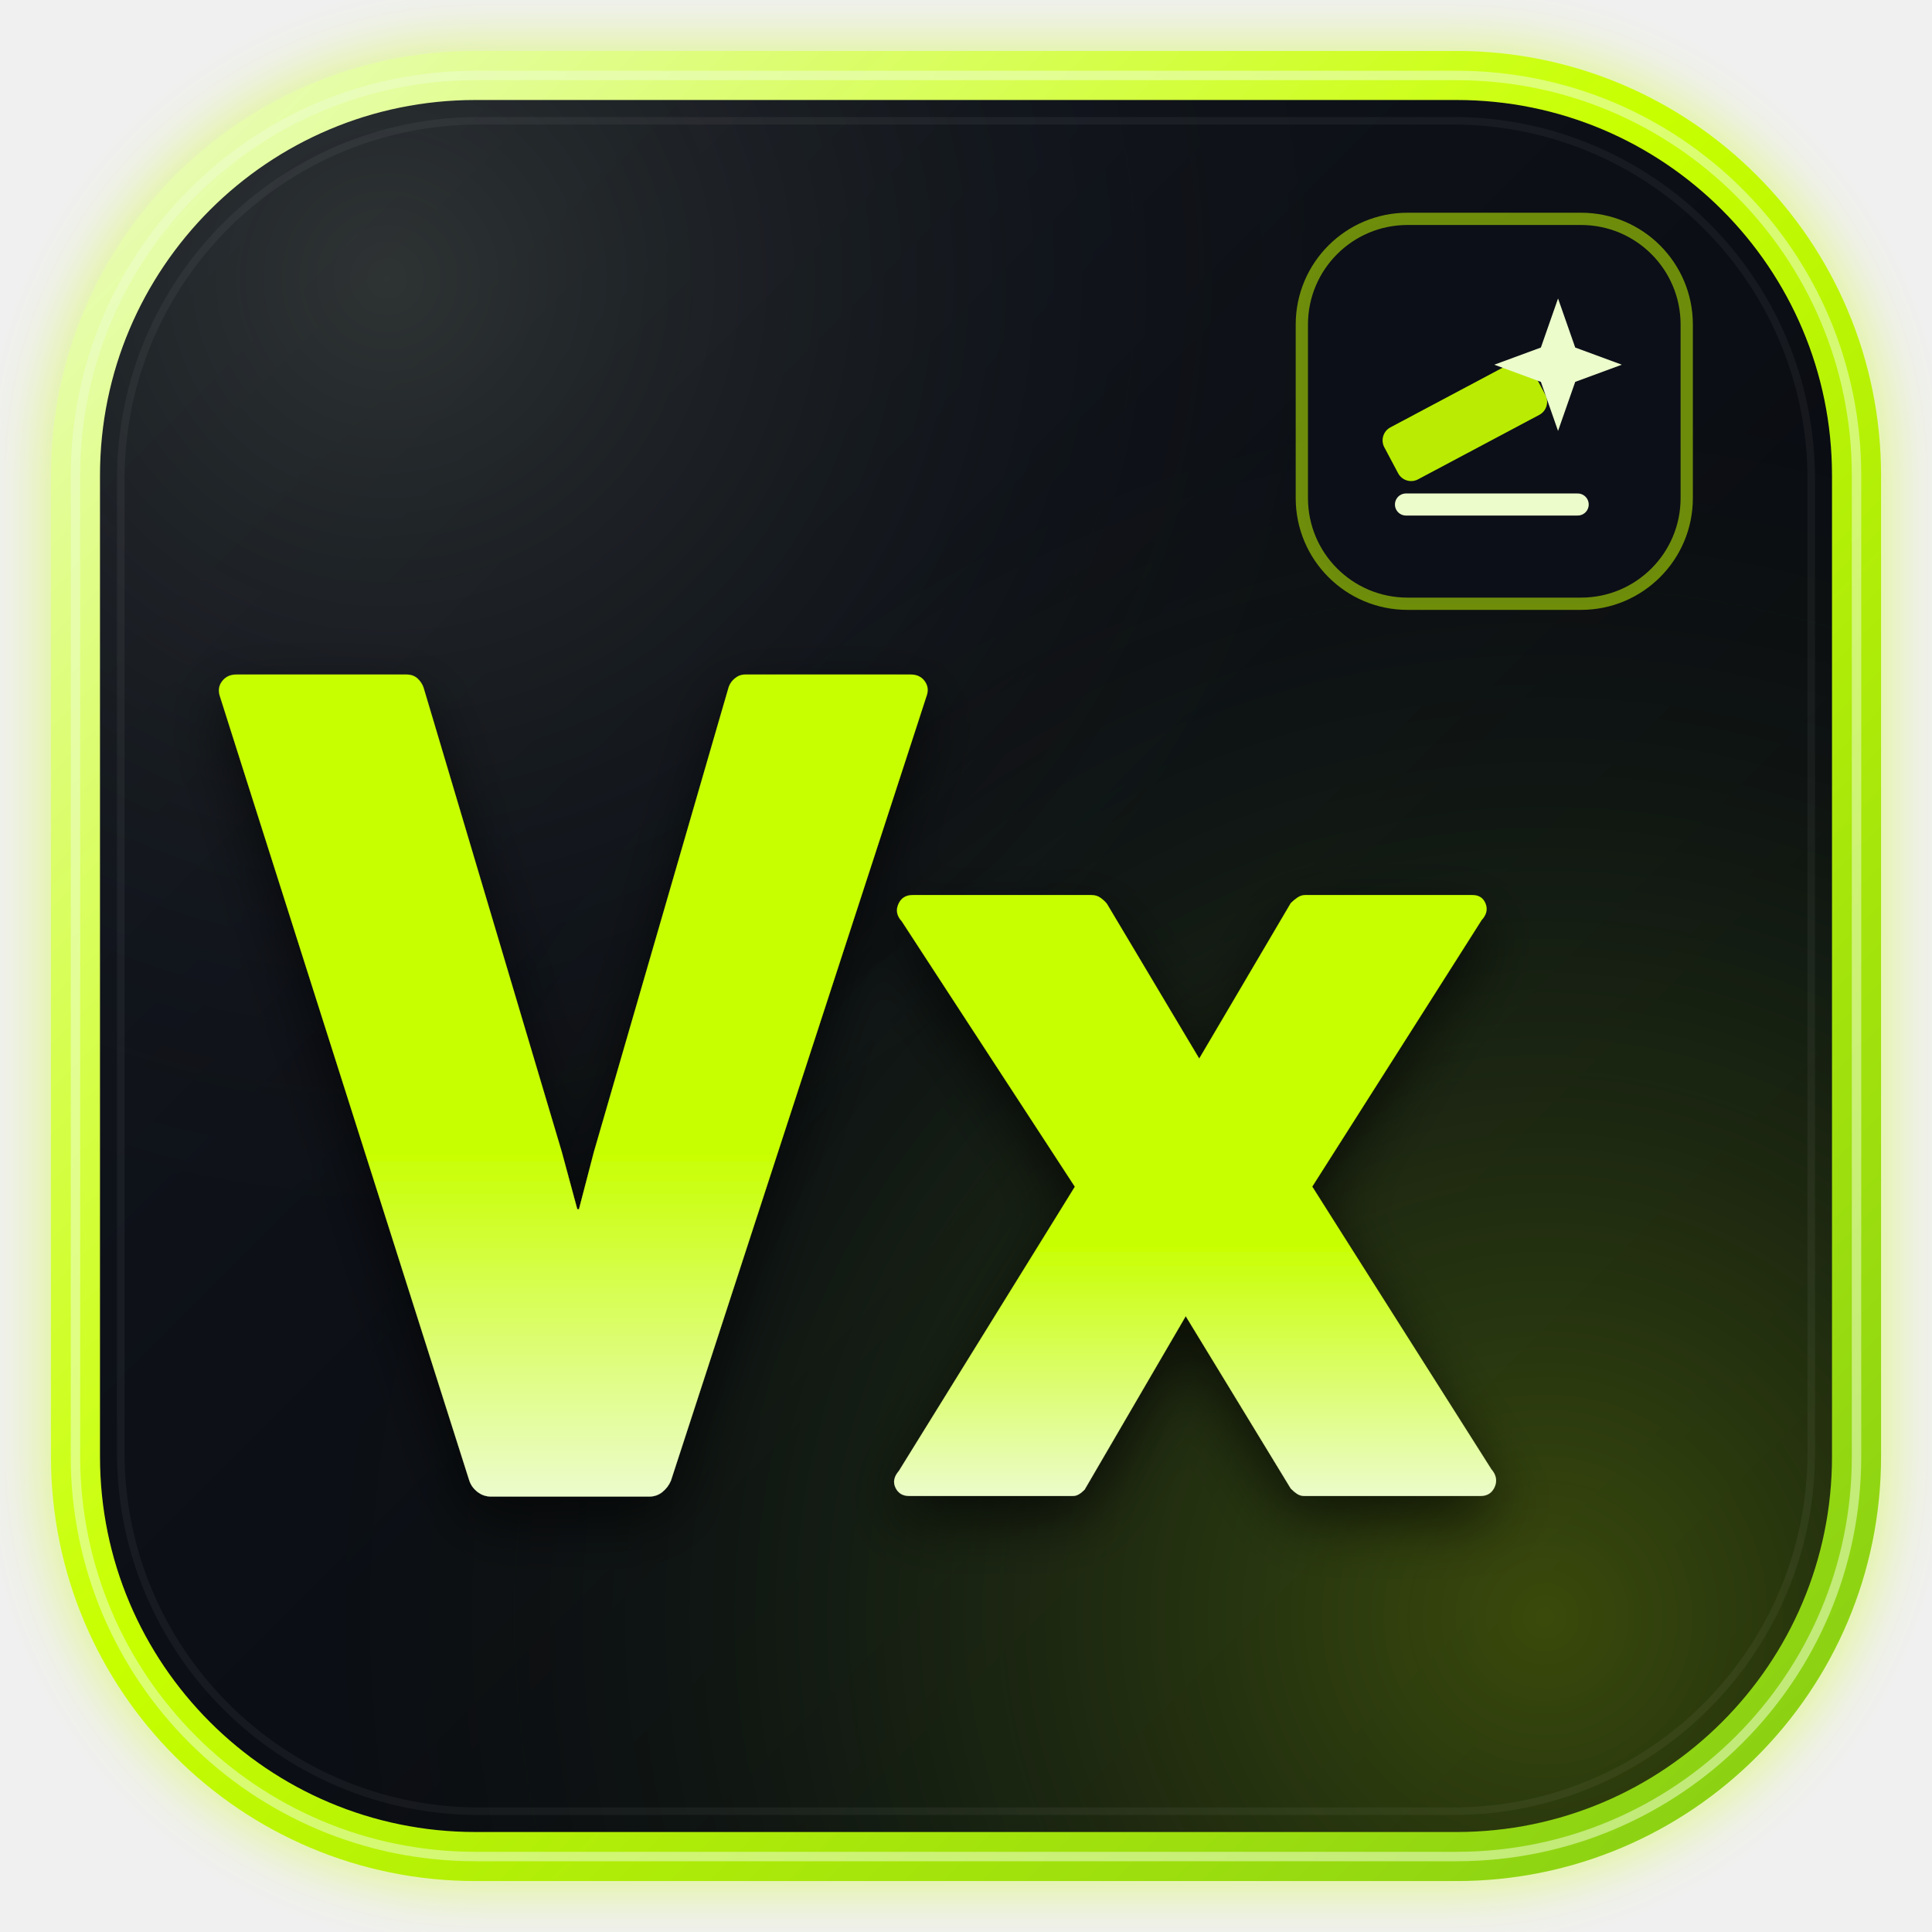
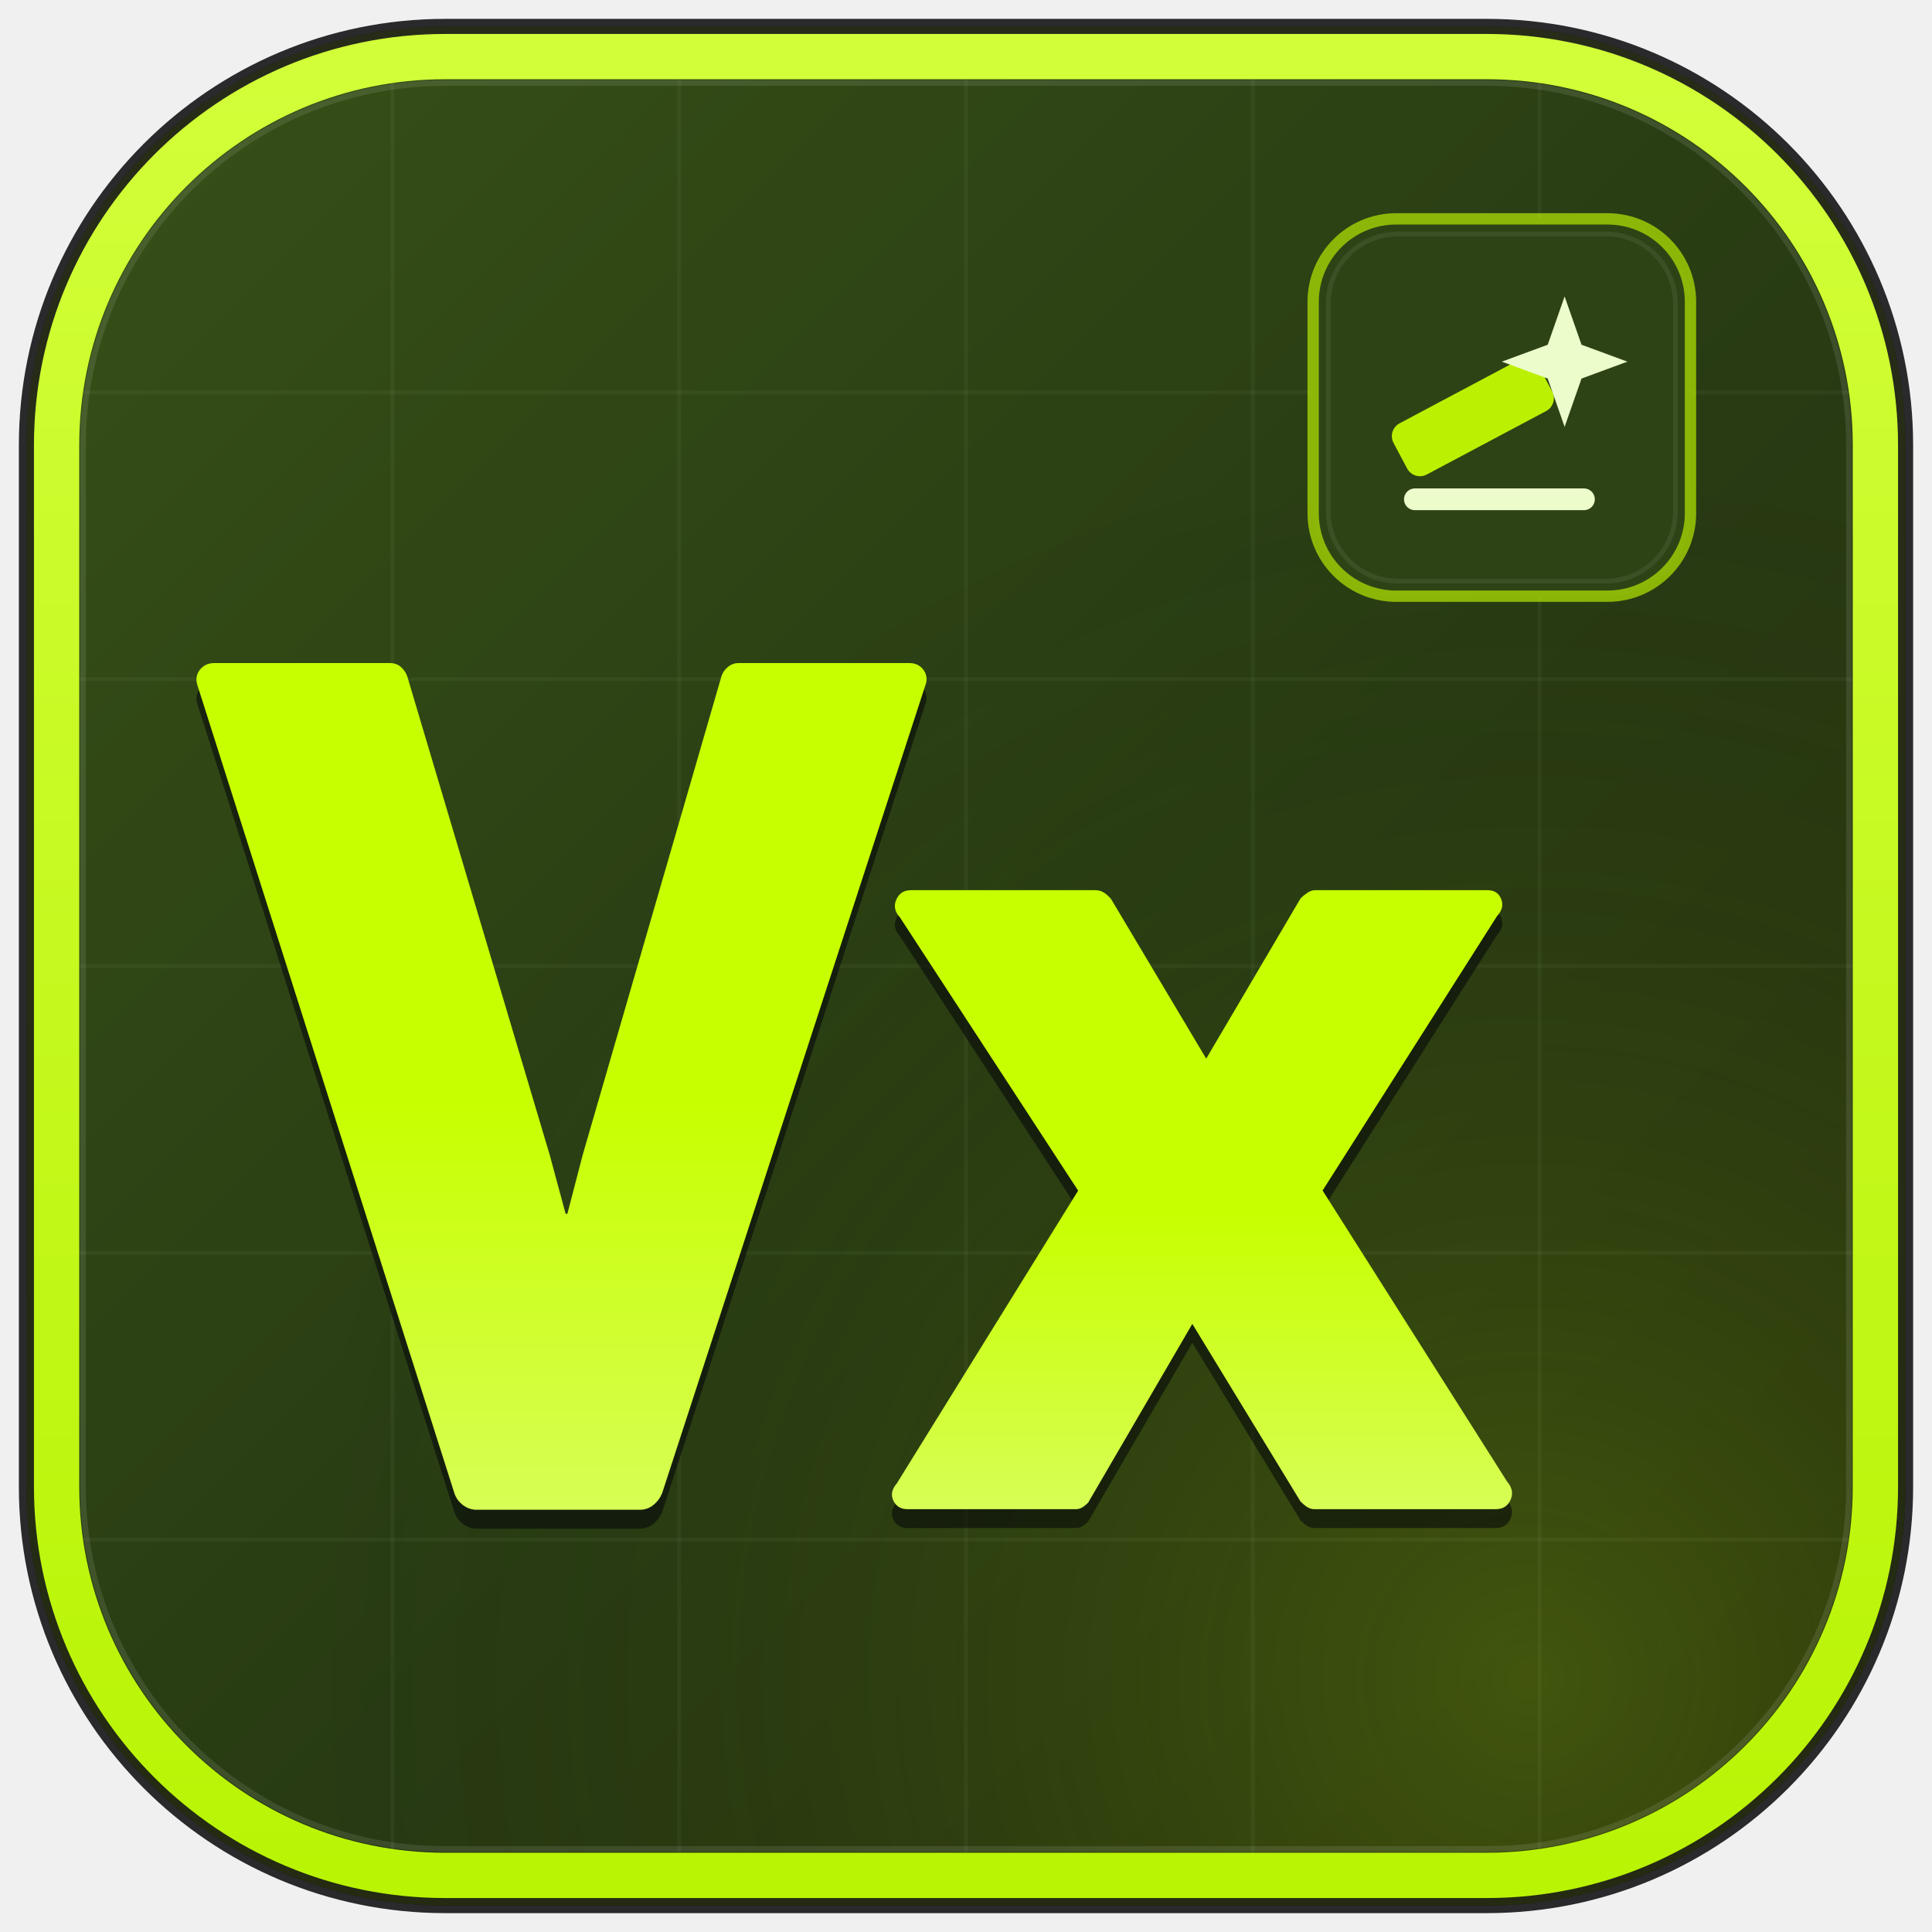
<svg xmlns="http://www.w3.org/2000/svg" viewBox="0 0 1024 1024" width="1024" height="1024">
  <defs>
-     <linearGradient id="bgGrad" x1="0%" y1="0%" x2="100%" y2="100%">
-       <stop offset="0%" stop-color="#141821" />
-       <stop offset="52%" stop-color="#0B0E14" />
-       <stop offset="100%" stop-color="#07090D" />
+     <linearGradient id="ccCore" x1="0%" y1="0%" x2="100%" y2="100%">
+       <stop offset="0%" stop-color="#375117" />
+       <stop offset="55%" stop-color="#283B13" />
+       <stop offset="100%" stop-color="#28320D" />
    </linearGradient>
-     <radialGradient id="ambientBR" cx="82%" cy="86%" r="72%">
-       <stop offset="0%" stop-color="#C8FF00" stop-opacity="0.26" />
-       <stop offset="55%" stop-color="#84CC16" stop-opacity="0.08" />
+     <radialGradient id="ccWash" cx="80%" cy="88%" r="68%">
+       <stop offset="0%" stop-color="#C8FF00" stop-opacity="0.16" />
      <stop offset="100%" stop-color="#000000" stop-opacity="0" />
    </radialGradient>
-     <radialGradient id="ambientTL" cx="18%" cy="12%" r="58%">
-       <stop offset="0%" stop-color="#ECFCCB" stop-opacity="0.13" />
-       <stop offset="100%" stop-color="#000000" stop-opacity="0" />
-     </radialGradient>
-     <linearGradient id="rimGrad" x1="0%" y1="0%" x2="100%" y2="100%">
-       <stop offset="0%" stop-color="#ECFCCB" />
-       <stop offset="45%" stop-color="#C8FF00" />
-       <stop offset="100%" stop-color="#84CC16" />
+     <linearGradient id="rimInk" x1="0%" y1="0%" x2="0%" y2="100%">
+       <stop offset="0%" stop-color="#D2FE39" />
+       <stop offset="100%" stop-color="#B9F405" />
    </linearGradient>
-     <linearGradient id="textGrad" x1="0%" y1="0%" x2="0%" y2="100%">
-       <stop offset="0%" stop-color="#ECFCCB" />
-       <stop offset="42%" stop-color="#C8FF00" />
+     <linearGradient id="monoInk" x1="0%" y1="0%" x2="0%" y2="100%">
+       <stop offset="0%" stop-color="#D7FE55" />
+       <stop offset="48%" stop-color="#C8FF00" />
      <stop offset="100%" stop-color="#C8FF00" />
    </linearGradient>
-     <filter id="rimGlow" x="-12%" y="-12%" width="124%" height="124%">
-       <feGaussianBlur stdDeviation="15" result="blur" />
-     </filter>
-     <filter id="textShadow" x="-10%" y="-10%" width="120%" height="120%">
-       <feDropShadow dx="0" dy="12" stdDeviation="16" flood-color="#000000" flood-opacity="0.65" />
-     </filter>
-     <clipPath id="tileClip">
-       <rect x="40" y="40" width="944" height="944" rx="212" />
+     <clipPath id="squircleClip">
+       <rect x="14" y="14" width="996" height="996" rx="222" />
    </clipPath>
  </defs>
-   <rect x="40" y="40" width="944" height="944" rx="212" fill="none" stroke="#C8FF00" stroke-width="34" stroke-opacity="0.42" filter="url(#rimGlow)" />
-   <g clip-path="url(#tileClip)">
-     <rect x="40" y="40" width="944" height="944" fill="url(#bgGrad)" />
-     <rect x="40" y="40" width="944" height="944" fill="url(#ambientBR)" />
-     <rect x="40" y="40" width="944" height="944" fill="url(#ambientTL)" />
-     <rect x="64" y="64" width="896" height="896" rx="190" fill="none" stroke="#FFFFFF" stroke-opacity="0.05" stroke-width="4" />
+   <g clip-path="url(#squircleClip)">
+     <rect x="14" y="14" width="996" height="996" fill="url(#ccCore)" />
+     <rect x="14" y="14" width="996" height="996" fill="url(#ccWash)" />
+     <g>
+       <line x1="208" y1="24" x2="208" y2="1000" stroke="#ECFCCB" stroke-opacity="0.045" stroke-width="2" />
+       <line x1="24" y1="208" x2="1000" y2="208" stroke="#ECFCCB" stroke-opacity="0.045" stroke-width="2" />
+       <line x1="360" y1="24" x2="360" y2="1000" stroke="#ECFCCB" stroke-opacity="0.045" stroke-width="2" />
+       <line x1="24" y1="360" x2="1000" y2="360" stroke="#ECFCCB" stroke-opacity="0.045" stroke-width="2" />
+       <line x1="512" y1="24" x2="512" y2="1000" stroke="#ECFCCB" stroke-opacity="0.045" stroke-width="2" />
+       <line x1="24" y1="512" x2="1000" y2="512" stroke="#ECFCCB" stroke-opacity="0.045" stroke-width="2" />
+       <line x1="664" y1="24" x2="664" y2="1000" stroke="#ECFCCB" stroke-opacity="0.045" stroke-width="2" />
+       <line x1="24" y1="664" x2="1000" y2="664" stroke="#ECFCCB" stroke-opacity="0.045" stroke-width="2" />
+       <line x1="816" y1="24" x2="816" y2="1000" stroke="#ECFCCB" stroke-opacity="0.045" stroke-width="2" />
+       <line x1="24" y1="816" x2="1000" y2="816" stroke="#ECFCCB" stroke-opacity="0.045" stroke-width="2" />
+     </g>
+     <rect x="28" y="28" width="968" height="968" rx="208" fill="none" stroke="url(#rimInk)" stroke-width="28" />
+     <rect x="44" y="44" width="936" height="936" rx="192" fill="none" stroke="#FFFFFF" stroke-opacity="0.10" stroke-width="3" />
  </g>
-   <rect x="40" y="40" width="944" height="944" rx="212" fill="none" stroke="url(#rimGrad)" stroke-width="26" />
-   <rect x="40" y="40" width="944" height="944" rx="212" fill="none" stroke="#ECFCCB" stroke-opacity="0.55" stroke-width="5" />
-   <g transform="translate(792, 218)">
-     <rect x="-102" y="-102" width="204" height="204" rx="56" fill="#0C1018" fill-opacity="0.92" stroke="#C8FF00" stroke-opacity="0.52" stroke-width="6.5" />
-     <g transform="scale(1.30)">
+   <rect x="14" y="14" width="996" height="996" rx="222" fill="none" stroke="#101014" stroke-opacity="0.88" stroke-width="8" />
+   <g transform="translate(796, 216)">
+     <rect x="-100" y="-100" width="200" height="200" rx="44" fill="#2E4315" stroke="#C8FF00" stroke-opacity="0.62" stroke-width="6" />
+     <rect x="-92" y="-92" width="184" height="184" rx="37" fill="none" stroke="#FFFFFF" stroke-opacity="0.07" stroke-width="2.5" />
+     <g transform="scale(1.28)">
      <rect x="-46" y="-8" width="68" height="24" rx="6" transform="rotate(-28 -12 4)" fill="#C8FF00" opacity="0.92" />
      <path d="M26 -46 L33 -26 L52 -19 L33 -12 L26 8 L19 -12 L0 -19 L19 -26 Z" fill="#ECFCCB" />
      <line x1="-36" y1="38" x2="34" y2="38" stroke="#ECFCCB" stroke-width="9" stroke-linecap="round" />
    </g>
  </g>
-   <g fill="url(#textGrad)" filter="url(#textShadow)">
+   <g fill="#06070A" fill-opacity="0.58" transform="translate(0, 10) translate(512, 560) scale(1.03) translate(-512, -560)">
+     <path d="M470 -4Q457 -4 446.5 4.0Q436 12 432 24L-4 1395Q-10 1411 -1.0 1423.0Q8 1435 24 1435H322Q334 1435 341.5 1428.0Q349 1421 352 1412L594 599L621 499H624L650 599L886 1413Q889 1422 897.0 1428.5Q905 1435 915 1435H1205Q1221 1435 1229.5 1423.0Q1238 1411 1232 1396L785 24Q780 12 770.0 4.0Q760 -4 747 -4Z" transform="translate(117.94,792.00) scale(0.30278,-0.30278)" />
+     <path d="M709 -3Q702 -3 696.5 0.5Q691 4 685 10L406 468L351 471L4 1003Q-9 1017 -2.0 1033.0Q5 1049 23 1049H336Q345 1049 351.5 1044.5Q358 1040 363 1034L630 586L695 582L1036 44Q1049 29 1042.0 13.0Q1035 -3 1017 -3ZM17 -3Q0 -3 -7.0 11.5Q-14 26 -1 41L339 590L426 595L685 1035Q690 1040 696.5 1044.5Q703 1049 710 1049H1003Q1020 1049 1026.0 1034.0Q1032 1019 1019 1005L677 467L588 461L324 8Q319 3 314.0 0.0Q309 -3 303 -3Z" transform="translate(476.74,792.00) scale(0.30278,-0.30278)" />
+   </g>
+   <g fill="url(#monoInk)" transform="translate(512, 560) scale(1.03) translate(-512, -560)">
    <path d="M470 -4Q457 -4 446.5 4.0Q436 12 432 24L-4 1395Q-10 1411 -1.0 1423.0Q8 1435 24 1435H322Q334 1435 341.5 1428.0Q349 1421 352 1412L594 599L621 499H624L650 599L886 1413Q889 1422 897.0 1428.5Q905 1435 915 1435H1205Q1221 1435 1229.5 1423.0Q1238 1411 1232 1396L785 24Q780 12 770.0 4.0Q760 -4 747 -4Z" transform="translate(117.94,792.00) scale(0.30278,-0.30278)" />
    <path d="M709 -3Q702 -3 696.5 0.5Q691 4 685 10L406 468L351 471L4 1003Q-9 1017 -2.0 1033.0Q5 1049 23 1049H336Q345 1049 351.5 1044.5Q358 1040 363 1034L630 586L695 582L1036 44Q1049 29 1042.0 13.0Q1035 -3 1017 -3ZM17 -3Q0 -3 -7.0 11.5Q-14 26 -1 41L339 590L426 595L685 1035Q690 1040 696.5 1044.5Q703 1049 710 1049H1003Q1020 1049 1026.0 1034.0Q1032 1019 1019 1005L677 467L588 461L324 8Q319 3 314.0 0.0Q309 -3 303 -3Z" transform="translate(476.74,792.00) scale(0.30278,-0.30278)" />
  </g>
</svg>
